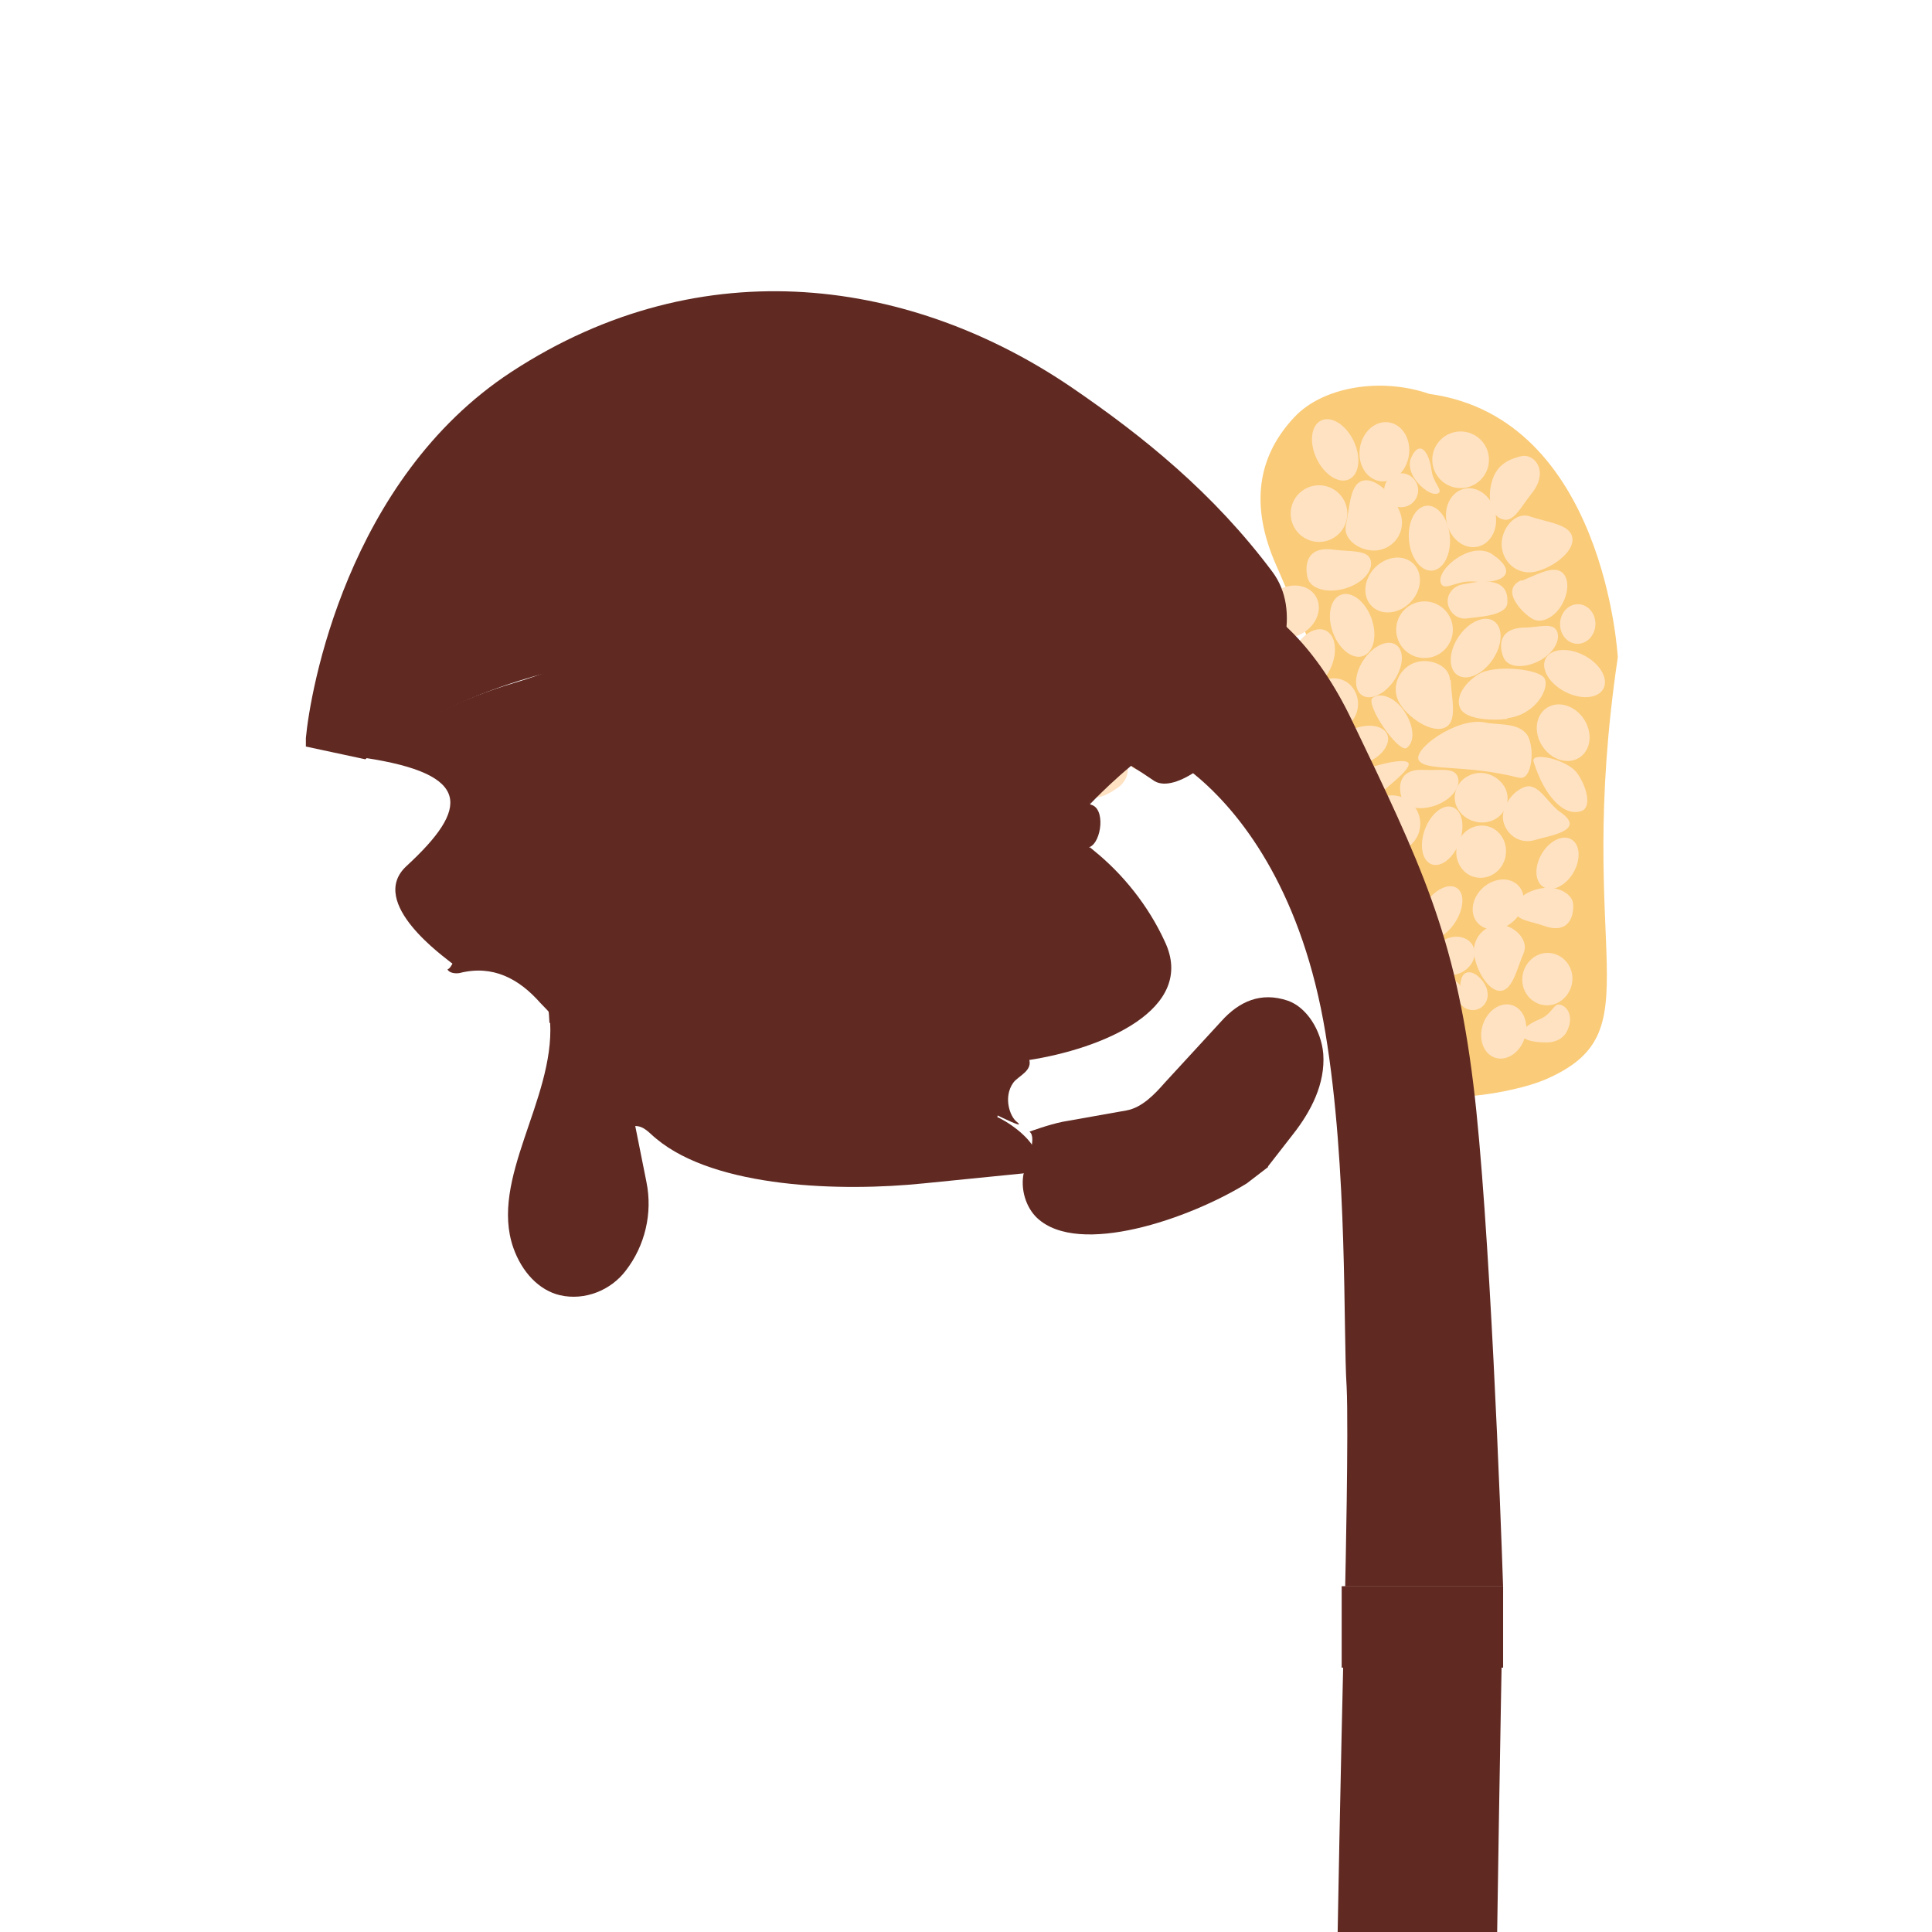
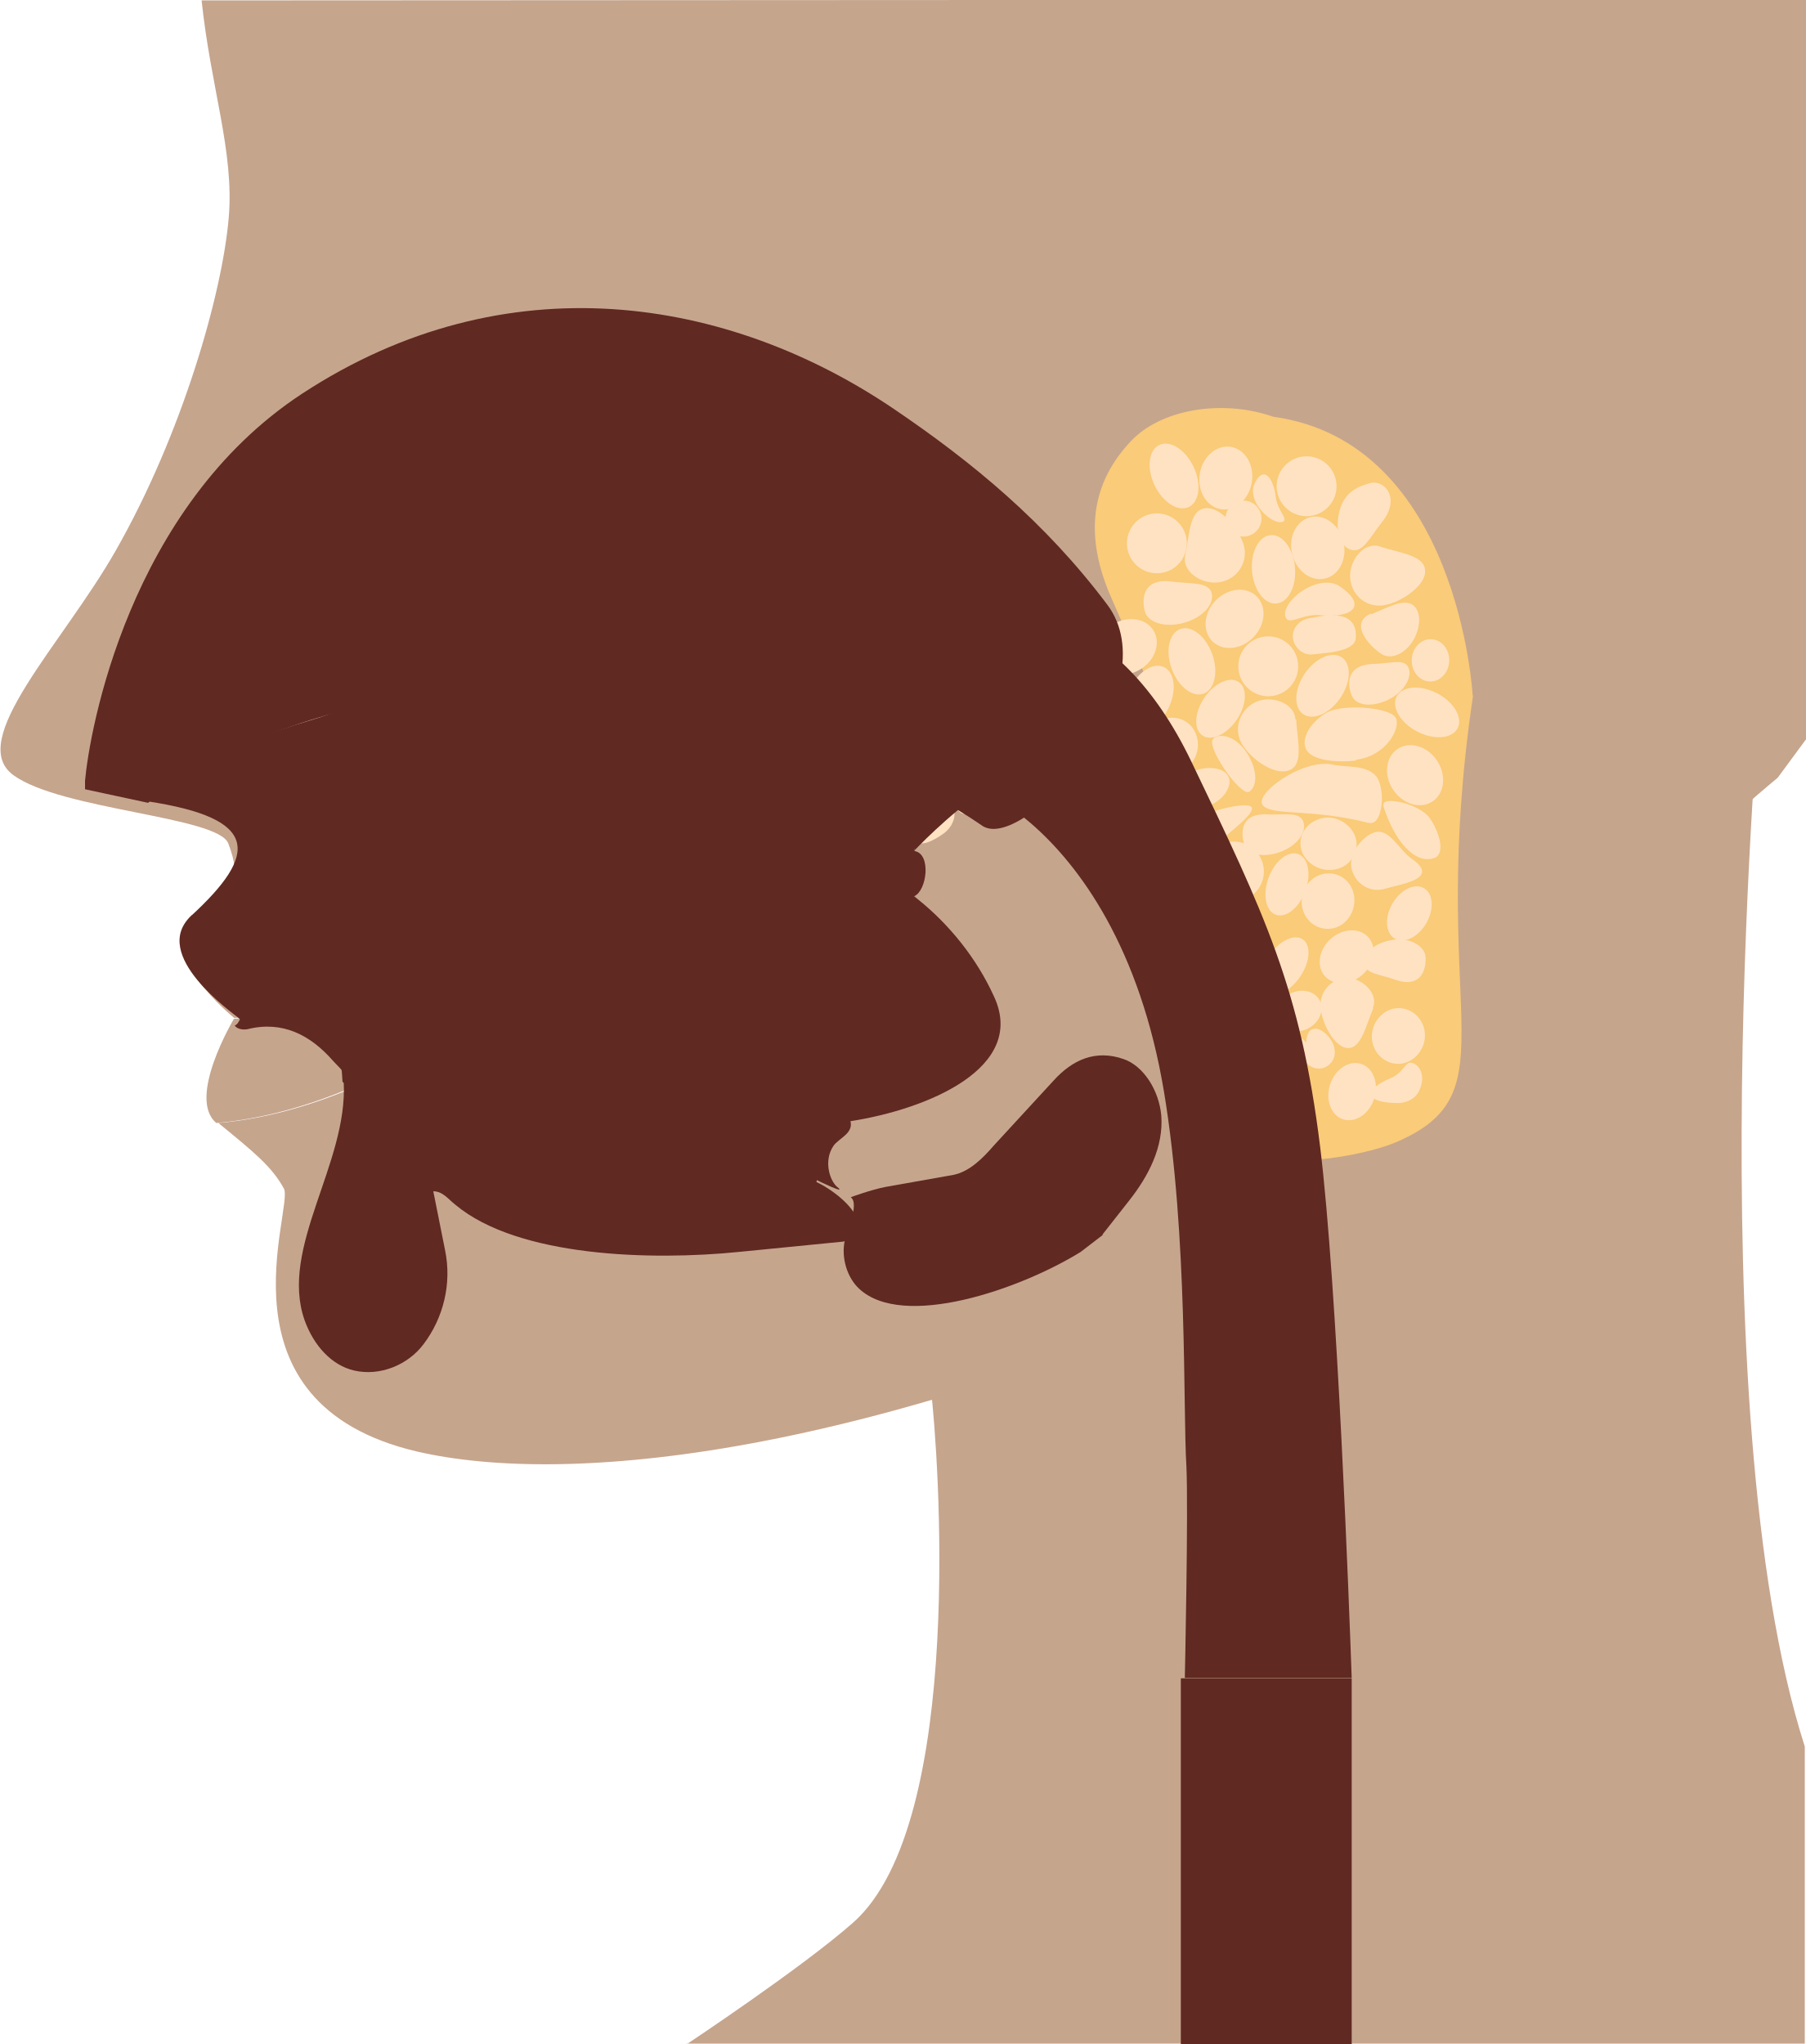
- <svg xmlns="http://www.w3.org/2000/svg" id="Layer_2" data-name="Layer 2" viewBox="0 0 512 512">
+ <svg xmlns="http://www.w3.org/2000/svg" id="Layer_2" version="1.1" viewBox="0 0 452.2 512">
  <defs>
    <style>
-       .cls-1 {
+       .st0 {
        fill: #ffe2c2;
      }

-       .cls-2, .cls-3 {
+       .st1 {
+         fill: #c6a58d;
+       }
+ 
+       .st2, .st3 {
        fill: #602922;
      }

-       .cls-4 {
+       .st4 {
        fill: #facb78;
      }

-       .cls-3 {
+       .st3 {
        isolation: isolate;
      }
    </style>
  </defs>
-   <g id="Parotid_Gland" data-name="Parotid Gland">
-     <g id="_01Parotid_Gland" data-name="01Parotid Gland">
-       <path id="LowerSaliva-2" class="cls-4" d="M428.73,174.2c-11.82,79.74,10.51,99.25-19.51,112.01-8.07,3.38-30.02,7.32-37.53,1.69-3-2.25-15.2-15.57-20.08-12.38,0,0,.75-11.63,2.44-19.7l8.82-35.84c2.06-8.82-1.88-18.57-5.63-26.27l-18.95-43.72c-6.19-13.88-6.38-27.58,4.69-39.4,7.51-8.07,22.89-10.69,35.84-6.19,46.53,6.38,49.91,69.8,49.91,69.8h0Z" />
+   <g>
+     <g id="SideBody">
+       <path id="BodyBase" class="st1" d="M172.1,512s28.8-19.1,41.6-30.4c28.4-25.1,21.3-118.4,19.5-133.5,90.6-140,151.6-154.6,207.9-176.5,0,0-16.3,180.6,11,265.9v74.4s-280.2,0-280.2,0Z" />
+     </g>
+     <g id="SideHead">
+       <path id="LowerLip" class="st1" d="M143.8,235.1h0c-41.2,16.9-85.1,19.9-85.1,19.9,0,0-20.3-16.2-10.7-25.8,15.5-2,17.2,1.1,40,4.3,24.5,3.6,55.8,1.4,55.8,1.4h0v.2Z" />
+       <path id="UpperLip" class="st1" d="M143.8,235.3c-1.4,1.1-42.7,41.9-89.6,46-7.5-6.2,4.4-26.1,4.4-26.1,0,0,43.9-3,85.1-19.9h0Z" />
+       <path id="HeadBAse" class="st1" d="M445.1,195s-8.9,7.3-11.7,10.5c-8.9,10.1-14.4,22.4-24.7,25.9-10.3,3.6-14-1.1-14-1.1,0,0-7.3,28.3-18.1,48.5-7.8,14.8-38.9,31.5-53.3,37.9-106.8,48.5-181.1,55.6-218.8,46.9-51.7-12.1-30.7-61.1-33.4-65.9-3-5.5-7.6-9.2-16.4-16.4,46.9-4.1,88.1-44.8,89.6-46h0s-31.3,2.1-55.8-1.4c-22.7-3.2-24.5-6.2-40-4.3,9.1-8.9,12.4-8.4,8.7-18.3-2.5-6.8-41.8-8.4-53.8-17.1-12.1-8.7,12.3-32.9,25.6-56.3,16.7-29.3,26.7-64.5,28.3-83.4,1.4-16.5-4.5-32.5-6.8-54.4l401.9-.2v185.3l-7,9.5-.2.2Z" />
+     </g>
+   </g>
+   <g id="Parotid_Gland">
+     <g id="_01Parotid_Gland">
+       <path id="LowerSaliva-2" class="st4" d="M369,174.2c-11.8,79.7,10.5,99.3-19.5,112-8.1,3.4-30,7.3-37.5,1.7-3-2.2-15.2-15.6-20.1-12.4,0,0,.8-11.6,2.4-19.7l8.8-35.8c2.1-8.8-1.9-18.6-5.6-26.3l-19-43.7c-6.2-13.9-6.4-27.6,4.7-39.4,7.5-8.1,22.9-10.7,35.8-6.2,46.5,6.4,49.9,69.8,49.9,69.8h0Z" />
    </g>
    <g id="SalivaGlands">
-       <ellipse class="cls-1" cx="353.84" cy="119.22" rx="5.44" ry="8.63" transform="translate(-16.94 163.3) rotate(-25.4)" />
-       <ellipse class="cls-1" cx="366.87" cy="119.73" rx="7.88" ry="6.57" transform="translate(193.03 464.26) rotate(-81.3)" />
-       <circle class="cls-1" cx="349.55" cy="136.11" r="7.51" />
-       <path class="cls-1" d="M356.68,139.11c1.13-4.88.94-11.45,5.07-11.82s9.38,6.38,9.76,10.51c.38,4.13-2.63,7.69-6.75,8.07s-9.01-2.81-8.07-6.75h0Z" />
-       <path class="cls-1" d="M353.49,145.68c4.69.56,9.01,0,9.76,2.81.75,2.81-2.25,6.19-6.94,7.51s-9.01,0-9.76-2.81c-.75-2.81-.75-8.63,6.94-7.51Z" />
-       <circle class="cls-1" cx="371.32" cy="129.92" r="4.5" />
-       <ellipse class="cls-1" cx="378.81" cy="142.62" rx="5.44" ry="8.63" transform="translate(-10.61 32.2) rotate(-4.8)" />
-       <ellipse class="cls-1" cx="347.65" cy="174.9" rx="8.63" ry="5.44" transform="translate(41.79 415.53) rotate(-64.9)" />
-       <ellipse class="cls-1" cx="341.95" cy="162.1" rx="7.88" ry="6.57" transform="translate(-34.77 197.96) rotate(-30.8)" />
-       <circle class="cls-1" cx="387.08" cy="121.85" r="7.51" />
-       <path class="cls-1" d="M375.63,127.85c-2.06-2.44-2.25-4.69-1.88-6,2.06-5.44,4.88-2.81,5.63,2.81.38,3.19,3,5.25,1.88,6s-3.56-.38-5.63-2.81Z" />
-       <ellipse class="cls-1" cx="414.26" cy="194.17" rx="6.57" ry="7.88" transform="translate(-38.12 262.48) rotate(-33.7)" />
-       <circle class="cls-1" cx="377.51" cy="166.88" r="7.51" />
-       <path class="cls-1" d="M384.45,180.2c.19,5.07,2.06,11.45-1.88,12.76s-10.69-3.75-12.2-7.69c-1.5-3.75.56-8.07,4.32-9.57s9.38.38,9.57,4.5h.19Z" />
-       <path class="cls-1" d="M399.46,190.52c-4.69.56-10.88,0-12.38-2.63-1.5-2.63.56-6.57,4.69-9.19s15.76-1.5,17.45.94c1.69,2.44-2.06,9.76-9.76,10.69h0v.19Z" />
-       <path class="cls-1" d="M358.74,212.29c-2.06-1.5-2.44-4.32-1.13-6.19s13.32-5.44,15.39-4.13-6.57,7.32-8.07,9.19-4.32,2.44-6.19,1.13h0Z" />
-       <ellipse class="cls-1" cx="358.33" cy="165.72" rx="5.44" ry="8.63" transform="translate(-34.95 131.18) rotate(-19.8)" />
-       <ellipse class="cls-1" cx="391.07" cy="171.75" rx="8.63" ry="5.44" transform="translate(29.6 399.29) rotate(-55.9)" />
-       <ellipse class="cls-1" cx="369.07" cy="155.03" rx="7.88" ry="6.57" transform="translate(.62 311.54) rotate(-45.8)" />
-       <circle class="cls-1" cx="368.88" cy="218.29" r="7.51" />
-       <path class="cls-1" d="M406.4,201.78c-.75-2.63,9.01-.56,11.63,3.19s3.75,9.01,1.13,9.94c-4.69,1.69-9.94-3.94-12.76-13.13h0Z" />
-       <ellipse class="cls-1" cx="398.5" cy="273.35" rx="7.32" ry="5.82" transform="translate(14.36 566.54) rotate(-71.8)" />
-       <path class="cls-1" d="M404.15,262.76c-1.69-3.38-.38-7.51,2.81-9.38,3.19-1.88,7.32-.56,9.01,2.81s.38,7.51-2.81,9.38c-3.19,1.88-7.32.56-9.01-2.81Z" />
-       <path class="cls-1" d="M403.77,252.62c-1.88,4.32-3,10.32-6.57,9.94s-6.94-7.51-6.57-11.26,3.75-6.57,7.32-6.19,7.32,4.13,5.82,7.51h0Z" />
-       <path class="cls-1" d="M409.59,245.5c-4.13-1.5-7.88-1.5-8.07-4.32-.19-2.81,3.19-5.25,7.32-5.82,4.13-.56,7.88,1.5,8.07,4.32.19,2.81-.94,7.88-7.32,5.82Z" />
-       <path class="cls-1" d="M380.13,265.57c-.94-2.06-.38-4.5,1.69-5.63,1.88-1.13,4.32-.38,5.44,1.69,1.13,2.06.38,4.5-1.69,5.63-2.06,1.13-4.32.38-5.44-1.69Z" />
-       <ellipse class="cls-1" cx="381.59" cy="242.04" rx="8.07" ry="4.69" transform="translate(-32.77 422.32) rotate(-55.9)" />
-       <ellipse class="cls-1" cx="365.44" cy="177.56" rx="8.07" ry="4.88" transform="translate(13.53 380.62) rotate(-55.9)" />
-       <ellipse class="cls-1" cx="385.16" cy="253.32" rx="5.82" ry="4.88" transform="translate(-73.02 202.47) rotate(-27)" />
-       <path class="cls-1" d="M404.15,208.53c3.56-1.13,6,4.32,9.19,6.57,7.51,5.07-3,6.38-6.57,7.51s-7.13-.94-8.26-4.5c-1.13-3.56,2.06-8.44,5.63-9.57Z" />
-       <path class="cls-1" d="M415.6,272.51c-.94,2.81-3.56,3.75-5.63,3.75-8.82,0-8.26-3.56-1.88-6.19,3.56-1.5,3.56-4.5,5.63-3.75s3,3.38,1.88,6.19Z" />
-       <path class="cls-1" d="M397.4,220.92c2.44,2.81,2.25,7.13-.38,9.76s-6.94,2.63-9.38-.19-2.25-7.13.38-9.76c2.63-2.63,6.94-2.63,9.38.19Z" />
-       <path class="cls-1" d="M386.7,264.26c.38-2.81,0-6.19,2.25-6.57,2.25-.38,5.07,3,5.25,5.25.38,2.25-1.13,4.32-3.19,4.69-2.06.38-4.69-1.13-4.32-3.38h0Z" />
-       <path class="cls-1" d="M377.32,204.03c4.32.19,8.07-.75,9.01,1.88s-1.69,6-5.82,7.51c-4.13,1.5-8.07.75-9.01-1.88-.94-2.63-1.13-7.88,5.82-7.51Z" />
-       <ellipse class="cls-1" cx="412.76" cy="228.78" rx="7.32" ry="4.88" transform="translate(8.25 471.85) rotate(-60)" />
-       <ellipse class="cls-1" cx="382.2" cy="221.48" rx="8.07" ry="4.88" transform="translate(41.38 502.51) rotate(-69.6)" />
-       <ellipse class="cls-1" cx="397.03" cy="239.69" rx="7.32" ry="6" transform="translate(-58.55 326.44) rotate(-41.9)" />
-       <path class="cls-1" d="M405.46,136.86c4.88,1.69,11.26,2.06,11.26,6.19s-7.32,8.63-11.45,8.63-7.32-3.38-7.32-7.51,3.56-8.63,7.51-7.32h0Z" />
-       <path class="cls-1" d="M405.84,130.86c-3,3.75-4.69,7.69-7.69,6.75-2.81-.75-4.13-5.25-2.81-9.94,1.31-4.69,4.69-6,7.69-6.75,3.56-.94,7.69,3.94,2.81,9.94Z" />
-       <path class="cls-1" d="M388.76,163.88c-2.44.38-4.69-1.5-5.07-3.94s1.5-4.69,3.94-5.07,12.57-3.19,11.82,5.07c-.38,3.38-8.26,3.56-10.69,3.94h0Z" />
-       <ellipse class="cls-1" cx="417.27" cy="178.51" rx="5.44" ry="8.63" transform="translate(66.76 466.81) rotate(-62.6)" />
-       <path class="cls-1" d="M386.7,147.55c3.75-2.25,6.94-1.88,8.63-.75,7.32,4.88,3.19,8.07-4.69,7.32-4.5-.38-7.51,2.44-8.63.75s.94-5.07,4.69-7.32Z" />
-       <ellipse class="cls-1" cx="389.84" cy="137.2" rx="6.57" ry="7.88" transform="translate(-21.33 95.51) rotate(-13.6)" />
-       <circle class="cls-1" cx="324.6" cy="175.7" r="4.5" />
-       <path class="cls-1" d="M288.01,189.77c2.06-2.06,5.82-2.81,7.69-.75,1.88,2.06,1.69,5.44-.38,7.51-2.06,2.06-4.5,1.13-7.13,0-5.25-2.44-2.44-4.69-.38-6.75h.19Z" />
-       <path class="cls-1" d="M363.81,184.89c2.25-1.5,6,0,8.44,3.75,2.44,3.75,2.81,7.88.56,9.57-2.25,1.5-11.26-11.82-9.01-13.32h0Z" />
-       <ellipse class="cls-1" cx="418.11" cy="165.37" rx="5.25" ry="4.69" transform="translate(236.82 576.82) rotate(-87.8)" />
-       <path class="cls-1" d="M358.18,181.89c2.44,2.81,2.25,7.13-.38,9.76-2.63,2.63-6.94,2.63-9.38-.19s-2.25-7.13.38-9.76c2.63-2.63,6.94-2.63,9.38.19Z" />
-       <path class="cls-1" d="M403.59,166.32c4.32,0,7.88-1.5,9.01.94s-1.13,6.19-5.07,8.07-7.88,1.5-9.01-.94-1.88-7.69,5.07-8.07Z" />
-       <path class="cls-1" d="M403.21,153.93c3.75-1.5,7.69-3.75,10.13-2.63s2.63,5.07.75,8.63c-1.88,3.56-5.44,5.44-7.88,4.13s-9.01-7.69-3-10.32h0v.19Z" />
-       <ellipse class="cls-1" cx="336.19" cy="179.05" rx="8.07" ry="4.88" transform="translate(51.18 431.74) rotate(-69.6)" />
-       <ellipse class="cls-1" cx="315.06" cy="183.68" rx="5.82" ry="7.32" transform="translate(37.16 419.84) rotate(-70.6)" />
-       <path class="cls-1" d="M389.33,205.53c3.38-1.69,7.51-.19,9.38,3,1.88,3.19.38,7.32-3,8.82-3.38,1.5-7.51.19-9.38-3s-.38-7.32,3-8.82Z" />
-       <path class="cls-1" d="M308.46,201.22c-3.19,1.31-6.57,3.94-8.44,2.06-1.69-1.88,0-7.32,2.06-9.19,2.06-1.88,5.25-1.69,6.94.38s1.88,5.63-.75,6.75h.19Z" />
-       <path class="cls-1" d="M321.6,188.08c1.5-3.94,1.69-7.88,4.5-8.07,2.81,0,5.25,3.19,5.63,7.51.38,4.32-1.69,7.88-4.5,8.07-2.81,0-7.88-1.13-5.63-7.51h0Z" />
-       <path class="cls-1" d="M291.01,177.57c2.06-.94,4.5,0,5.63,1.88,1.13,2.06.38,4.32-1.88,5.44-2.06.94-4.5,0-5.63-1.88-1.13-2.06-.38-4.32,1.88-5.44Z" />
-       <ellipse class="cls-1" cx="342.57" cy="194.29" rx="4.69" ry="8.07" transform="translate(-14.25 360.98) rotate(-54.6)" />
-       <ellipse class="cls-1" cx="300.94" cy="187.27" rx="4.88" ry="5.82" transform="translate(-51.51 149.65) rotate(-25.8)" />
-       <path class="cls-1" d="M298.7,202.34c.75,2.81-.75,5.25-2.44,6.38-7.13,5.07-8.82,1.88-5.25-3.94,1.88-3.19.38-5.63,2.44-6.38s4.5,1.13,5.25,3.94Z" />
-       <path class="cls-1" d="M402.46,206.09c-14.07-3.56-23.83-1.69-26.27-4.32-2.63-2.81,9.94-11.82,17.26-10.32,3.56.75,8.26,0,10.88,2.81s1.88,12.76-1.69,11.82h-.19Z" />
-       <path class="cls-1" d="M300.77,178.7c1.31-2.44,2.06-5.82,4.13-5.63s3.75,4.5,3.38,6.57-2.44,3.75-4.5,3.38-4.13-2.44-3.19-4.5h.19v.19Z" />
-       <path class="cls-1" d="M362.87,201.97c-3.75,1.69-6.94,2.63-9.38,1.88-10.69-2.81.94-9.01,5.25-10.69,3.75-1.5,7.69-.94,8.82,1.31,1.13,2.25-.94,5.63-4.69,7.32h0v.19Z" />
-       <ellipse class="cls-1" cx="314.08" cy="193.53" rx="4.13" ry="5.07" transform="translate(-50.23 251.62) rotate(-40.7)" />
+       <ellipse class="st0" cx="294.1" cy="119.2" rx="5.4" ry="8.6" transform="translate(-22.7 137.7) rotate(-25.4)" />
+       <ellipse class="st0" cx="307.1" cy="119.7" rx="7.9" ry="6.6" transform="translate(142.3 405.2) rotate(-81.3)" />
+       <circle class="st0" cx="289.8" cy="136.1" r="7.5" />
+       <path class="st0" d="M296.9,139.1c1.1-4.9.9-11.4,5.1-11.8s9.4,6.4,9.8,10.5-2.6,7.7-6.8,8.1-9-2.8-8.1-6.8h0Z" />
+       <path class="st0" d="M293.7,145.7c4.7.6,9,0,9.8,2.8s-2.2,6.2-6.9,7.5-9,0-9.8-2.8-.8-8.6,6.9-7.5Z" />
+       <circle class="st0" cx="311.5" cy="129.9" r="4.5" />
+       <ellipse class="st0" cx="319" cy="142.6" rx="5.4" ry="8.6" transform="translate(-10.8 27.2) rotate(-4.8)" />
+       <ellipse class="st0" cx="287.9" cy="174.9" rx="8.6" ry="5.4" transform="translate(7.4 361.4) rotate(-64.9)" />
+       <ellipse class="st0" cx="282.2" cy="162.1" rx="7.9" ry="6.6" transform="translate(-43.2 167.3) rotate(-30.8)" />
+       <circle class="st0" cx="327.3" cy="121.8" r="7.5" />
+       <path class="st0" d="M315.9,127.8c-2.1-2.4-2.2-4.7-1.9-6,2.1-5.4,4.9-2.8,5.6,2.8.4,3.2,3,5.3,1.9,6s-3.6-.4-5.6-2.8Z" />
+       <ellipse class="st0" cx="354.5" cy="194.2" rx="6.6" ry="7.9" transform="translate(-48.2 229.3) rotate(-33.7)" />
+       <circle class="st0" cx="317.7" cy="166.9" r="7.5" />
+       <path class="st0" d="M324.7,180.2c.2,5.1,2.1,11.4-1.9,12.8s-10.7-3.8-12.2-7.7c-1.5-3.8.6-8.1,4.3-9.6s9.4.4,9.6,4.5h.2Z" />
+       <path class="st0" d="M339.7,190.5c-4.7.6-10.9,0-12.4-2.6s.6-6.6,4.7-9.2,15.8-1.5,17.5.9-2.1,9.8-9.8,10.7h0v.2Z" />
+       <path class="st0" d="M299,212.3c-2.1-1.5-2.4-4.3-1.1-6.2s13.3-5.4,15.4-4.1-6.6,7.3-8.1,9.2-4.3,2.4-6.2,1.1h0Z" />
+       <ellipse class="st0" cx="298.6" cy="165.7" rx="5.4" ry="8.6" transform="translate(-38.5 110.9) rotate(-19.8)" />
+       <ellipse class="st0" cx="331.3" cy="171.8" rx="8.6" ry="5.4" transform="translate(3.3 349.8) rotate(-55.9)" />
+       <ellipse class="st0" cx="309.3" cy="155" rx="7.9" ry="6.6" transform="translate(-17.5 268.7) rotate(-45.8)" />
+       <circle class="st0" cx="309.1" cy="218.3" r="7.5" />
+       <path class="st0" d="M346.6,201.8c-.8-2.6,9-.6,11.6,3.2s3.8,9,1.1,9.9c-4.7,1.7-9.9-3.9-12.8-13.1h0Z" />
+       <ellipse class="st0" cx="338.7" cy="273.4" rx="7.3" ry="5.8" transform="translate(-26.8 509.8) rotate(-71.8)" />
+       <path class="st0" d="M344.4,262.8c-1.7-3.4-.4-7.5,2.8-9.4,3.2-1.9,7.3-.6,9,2.8s.4,7.5-2.8,9.4c-3.2,1.9-7.3.6-9-2.8Z" />
+       <path class="st0" d="M344,252.6c-1.9,4.3-3,10.3-6.6,9.9s-6.9-7.5-6.6-11.3,3.8-6.6,7.3-6.2,7.3,4.1,5.8,7.5h0Z" />
+       <path class="st0" d="M349.8,245.5c-4.1-1.5-7.9-1.5-8.1-4.3-.2-2.8,3.2-5.2,7.3-5.8,4.1-.6,7.9,1.5,8.1,4.3.2,2.8-.9,7.9-7.3,5.8Z" />
+       <path class="st0" d="M320.4,265.6c-.9-2.1-.4-4.5,1.7-5.6,1.9-1.1,4.3-.4,5.4,1.7,1.1,2.1.4,4.5-1.7,5.6-2.1,1.1-4.3.4-5.4-1.7Z" />
+       <ellipse class="st0" cx="321.8" cy="242" rx="8.1" ry="4.7" transform="translate(-59 372.8) rotate(-55.9)" />
+       <ellipse class="st0" cx="305.7" cy="177.6" rx="8.1" ry="4.9" transform="translate(-12.7 331.1) rotate(-55.9)" />
+       <ellipse class="st0" cx="325.4" cy="253.3" rx="5.8" ry="4.9" transform="translate(-79.5 175.3) rotate(-27)" />
+       <path class="st0" d="M344.4,208.5c3.6-1.1,6,4.3,9.2,6.6,7.5,5.1-3,6.4-6.6,7.5s-7.1-.9-8.3-4.5,2.1-8.4,5.6-9.6h0Z" />
+       <path class="st0" d="M355.8,272.5c-.9,2.8-3.6,3.8-5.6,3.8-8.8,0-8.3-3.6-1.9-6.2,3.6-1.5,3.6-4.5,5.6-3.8s3,3.4,1.9,6.2Z" />
+       <path class="st0" d="M337.6,220.9c2.4,2.8,2.2,7.1-.4,9.8s-6.9,2.6-9.4-.2-2.2-7.1.4-9.8c2.6-2.6,6.9-2.6,9.4.2Z" />
+       <path class="st0" d="M326.9,264.3c.4-2.8,0-6.2,2.2-6.6s5.1,3,5.2,5.2c.4,2.2-1.1,4.3-3.2,4.7-2.1.4-4.7-1.1-4.3-3.4h0Z" />
+       <path class="st0" d="M317.5,204c4.3.2,8.1-.8,9,1.9s-1.7,6-5.8,7.5c-4.1,1.5-8.1.8-9-1.9s-1.1-7.9,5.8-7.5Z" />
+       <ellipse class="st0" cx="353" cy="228.8" rx="7.3" ry="4.9" transform="translate(-21.6 420.1) rotate(-60)" />
+       <ellipse class="st0" cx="322.4" cy="221.5" rx="8.1" ry="4.9" transform="translate(2.4 446.5) rotate(-69.6)" />
+       <ellipse class="st0" cx="337.3" cy="239.7" rx="7.3" ry="6" transform="translate(-73.8 286.5) rotate(-41.9)" />
+       <path class="st0" d="M345.7,136.9c4.9,1.7,11.3,2.1,11.3,6.2s-7.3,8.6-11.5,8.6-7.3-3.4-7.3-7.5,3.6-8.6,7.5-7.3h0Z" />
+       <path class="st0" d="M346.1,130.9c-3,3.8-4.7,7.7-7.7,6.8-2.8-.8-4.1-5.2-2.8-9.9,1.3-4.7,4.7-6,7.7-6.8,3.6-.9,7.7,3.9,2.8,9.9Z" />
+       <path class="st0" d="M329,163.9c-2.4.4-4.7-1.5-5.1-3.9s1.5-4.7,3.9-5.1,12.6-3.2,11.8,5.1c-.4,3.4-8.3,3.6-10.7,3.9h0Z" />
+       <ellipse class="st0" cx="357.5" cy="178.5" rx="5.4" ry="8.6" transform="translate(34.5 413.7) rotate(-62.6)" />
+       <path class="st0" d="M326.9,147.6c3.8-2.2,6.9-1.9,8.6-.8,7.3,4.9,3.2,8.1-4.7,7.3-4.5-.4-7.5,2.4-8.6.8s.9-5.1,4.7-7.3Z" />
+       <ellipse class="st0" cx="330.1" cy="137.2" rx="6.6" ry="7.9" transform="translate(-23 81.5) rotate(-13.6)" />
+       <circle class="st0" cx="264.8" cy="175.7" r="4.5" />
+       <path class="st0" d="M228.2,189.8c2.1-2.1,5.8-2.8,7.7-.8,1.9,2.1,1.7,5.4-.4,7.5-2.1,2.1-4.5,1.1-7.1,0-5.2-2.4-2.4-4.7-.4-6.8h.2Z" />
+       <path class="st0" d="M304,184.9c2.2-1.5,6,0,8.4,3.8s2.8,7.9.6,9.6c-2.2,1.5-11.3-11.8-9-13.3h0Z" />
+       <ellipse class="st0" cx="358.3" cy="165.4" rx="5.3" ry="4.7" transform="translate(179.3 517.1) rotate(-87.8)" />
+       <path class="st0" d="M298.4,181.9c2.4,2.8,2.2,7.1-.4,9.8-2.6,2.6-6.9,2.6-9.4-.2s-2.2-7.1.4-9.8c2.6-2.6,6.9-2.6,9.4.2Z" />
+       <path class="st0" d="M343.8,166.3c4.3,0,7.9-1.5,9,.9s-1.1,6.2-5.1,8.1-7.9,1.5-9-.9-1.9-7.7,5.1-8.1Z" />
+       <path class="st0" d="M343.4,153.9c3.8-1.5,7.7-3.8,10.1-2.6s2.6,5.1.8,8.6-5.4,5.4-7.9,4.1-9-7.7-3-10.3h0v.2Z" />
+       <ellipse class="st0" cx="276.4" cy="179" rx="8.1" ry="4.9" transform="translate(12.2 375.7) rotate(-69.6)" />
+       <ellipse class="st0" cx="255.3" cy="183.7" rx="5.8" ry="7.3" transform="translate(-2.8 363.5) rotate(-70.6)" />
+       <path class="st0" d="M329.6,205.5c3.4-1.7,7.5-.2,9.4,3,1.9,3.2.4,7.3-3,8.8s-7.5.2-9.4-3-.4-7.3,3-8.8Z" />
+       <path class="st0" d="M248.7,201.2c-3.2,1.3-6.6,3.9-8.4,2.1-1.7-1.9,0-7.3,2.1-9.2,2.1-1.9,5.2-1.7,6.9.4s1.9,5.6-.8,6.8h.2Z" />
+       <path class="st0" d="M261.8,188.1c1.5-3.9,1.7-7.9,4.5-8.1,2.8,0,5.2,3.2,5.6,7.5.4,4.3-1.7,7.9-4.5,8.1-2.8,0-7.9-1.1-5.6-7.5h0Z" />
+       <path class="st0" d="M231.2,177.6c2.1-.9,4.5,0,5.6,1.9,1.1,2.1.4,4.3-1.9,5.4-2.1.9-4.5,0-5.6-1.9-1.1-2.1-.4-4.3,1.9-5.4Z" />
+       <ellipse class="st0" cx="282.8" cy="194.3" rx="4.7" ry="8.1" transform="translate(-39.4 312.2) rotate(-54.6)" />
+       <ellipse class="st0" cx="241.2" cy="187.3" rx="4.9" ry="5.8" transform="translate(-57.5 123.6) rotate(-25.8)" />
+       <path class="st0" d="M238.9,202.3c.8,2.8-.8,5.2-2.4,6.4-7.1,5.1-8.8,1.9-5.2-3.9,1.9-3.2.4-5.6,2.4-6.4s4.5,1.1,5.2,3.9Z" />
+       <path class="st0" d="M342.7,206.1c-14.1-3.6-23.8-1.7-26.3-4.3-2.6-2.8,9.9-11.8,17.3-10.3,3.6.8,8.3,0,10.9,2.8s1.9,12.8-1.7,11.8h-.2,0Z" />
+       <path class="st0" d="M241,178.7c1.3-2.4,2.1-5.8,4.1-5.6s3.8,4.5,3.4,6.6-2.4,3.8-4.5,3.4-4.1-2.4-3.2-4.5h.2v.2h0Z" />
+       <path class="st0" d="M303.1,202c-3.8,1.7-6.9,2.6-9.4,1.9-10.7-2.8.9-9,5.2-10.7,3.8-1.5,7.7-.9,8.8,1.3s-.9,5.6-4.7,7.3h0v.2h0Z" />
+       <ellipse class="st0" cx="254.3" cy="193.5" rx="4.1" ry="5.1" transform="translate(-64.7 212.6) rotate(-40.7)" />
    </g>
  </g>
-   <path id="Esophagus" class="cls-3" d="M398.33,420.55s-3.75,192.32-1.88,194,2.25,317.09,19.7,388.38c17.45,71.3,22.52,162.11,68.48,141.09,28.89-13.13-18.01,72.05-35.46,62.67-17.45-9.38-70.17-72.42-89.31-239.03-14.63-128.15-3.38-547.3-3.38-547.3h41.84v.19Z" />
-   <path id="UpperTube" class="cls-3" d="M81.06,197.84v-2.25c1.13-12.38,10.88-68.48,54.41-97,51.03-33.4,106.76-24.39,148.6,4.13,18.95,12.95,37.53,27.96,53.1,48.78,15.57,20.83-20.26,61.73-31.15,55.54-33.96-23.45-85.56-35.09-124.21-33.96-54.97,1.69-84.99,28.14-84.99,28.14l-15.76-3.38h0Z" />
-   <path class="cls-2" d="M95.69,166.32c4.5-10.51,12.57-27.58,22.89-26.64s4.13,16.51-2.63,23.45c-8.63,8.82-10.51,23.64-17.45,29.08-6.94,5.44-9.76-2.25-8.63-7.51s3-12.01,5.82-18.57h0v.19Z" />
-   <path class="cls-2" d="M132.47,125.79c-3.38-7.88,17.82-32.46,58.73-34.9,40.9-2.44,67.92,9.57,85.18,21.2,17.26,11.63,31.52,28.52,25.52,34.71-6,6.19-17.45,2.25-28.89-6.94-11.63-9.38-30.96-21.01-59.66-27.21-17.26-3.75-39.78,2.25-49.35,7.51-10.13,5.63-25.89,18.95-31.33,5.82h-.19v-.19Z" />
-   <path class="cls-2" d="M134.53,162.38c-5.07-9.38,16.7-27.96,38.09-30.96,30.96-4.5,44.84-1.5,67.55,5.25s41.84,18.76,40.71,29.46c-1.13,10.69-11.45,5.63-23.08-2.44-9.76-6.57-30.77-15.01-53.47-13.13-23.08,1.88-32.27,6.75-45.41,14.45-12.38,7.13-19.14,6.75-24.2-2.44h-.19v-.19Z" />
-   <path id="Pharynx" class="cls-2" d="M301.89,159c9.94-10.13,37.9-6.57,56.29,31.71,18.39,38.28,27.39,56.85,32.27,96.63,4.32,35.09,7.32,115.95,7.88,133.03h-41.84s.94-41.65.38-52.91c-.94-14.26.38-57.6-5.63-93.81-6-36.21-21.2-56.85-33.4-67.36-10.69-9.19-36.77-25.89-15.95-47.09h0v-.19Z" />
-   <path class="cls-2" d="M288.95,213.22c4.13.75,3,9.94-.19,11.26,0,0-25.14,21.95-29.27,70.17,6.38,0,22.7,12.57,11.63,16.32l-26.27,2.63c-21.76,2.25-55.16,1.31-70.92-11.82-1.88-1.5-3.19-3.38-5.63-3.38l-2.81-.38c-4.69-8.26-12.57-22.52-22.33-32.27-5.63-6.38-12.57-10.13-21.39-7.88-1.13.19-2.63,0-3.19-.94.75-.38.94-.94,1.31-1.5-.56-.94-.75-1.69-.38-2.63,7.13-2.25,12.38-10.32,15.76-15.76.94-5.63,18.01-17.45,18.95-18.2,9.94-6.94,28.14-16.7,39.03-21.2,31.33-13.13,69.05-11.82,95.69,10.88v4.69h0Z" />
-   <path class="cls-2" d="M292.51,181.7c3.38,7.13,8.07,11.63,13.51,16.51-8.82,6-17.07,14.82-17.07,14.82-.19-2.44-2.44-3.19-4.32-4.69-36.59-28.71-77.86-18.95-115.58,3.94l-16.51,8.63c-9.38,3.56-13.51,15.39-13.88,17.07-1.5,7.13-6.57,12.2-13.51,14.45l-5.44,2.81c-1.5-1.31-22.52-15.95-12.01-25.7,16.7-15.39,17.45-24.39-11.07-28.71,11.26-8.63,25.7-15.76,39.78-19.89,33.4-9.94,59.66-33.4,90.62-17.26,23.08,12.01,65.11,17.82,65.11,17.82h.38v.19Z" />
-   <path class="cls-2" d="M168.31,298.22l3,15.01c1.69,8.26-.38,16.89-5.44,23.45-3.94,5.25-10.88,8.07-17.45,6.57-5.63-1.31-10.13-6.19-12.38-12.57-6.38-18.2,10.88-39.21,9.76-59.66l11.82-1.88,10.69,29.08h0Z" />
-   <path class="cls-2" d="M157.61,269.14v10.32c0,1.88-1.13,2.63-2.81,3.19-2.81.94-4.32-8.63-9.19-11.63-.19-5.44-1.69-11.07-.94-16.89,1.13-2.25.19-5.82,3.38-9.01,4.13,7.69,7.88,15.76,9.57,24.02h0Z" />
-   <path class="cls-2" d="M140.54,220.54c-4.13,0-9.38-.19-13.13-2.63-5.63-3.56-5.82-10.51-2.25-16.14,6.57-10.51,17.26-17.07,29.27-20.83,33.21-10.32,74.86-10.51,108.07.56,2.44.75,7.13,3.38,6.19,6.38-3,8.82-37.15-12.57-83.31,10.51l-44.84,21.95h0v.19Z" />
-   <path class="cls-2" d="M150.86,233.11c0,4.13-2.25,8.63-5.07,12.76-2.44-3.56-4.13-6.94-5.07-10.88-1.13-4.69-1.69-9.94-.75-14.82.94-5.82,2.44-11.45,4.88-17.07,4.13.94,6.19,4.69,6,8.82v21.39h-.19.19v-.19Z" />
-   <path id="Oral_Cavity" data-name="Oral Cavity" class="cls-2" d="M288.76,224.48l1.13.94c7.69,6.19,14.45,14.63,18.76,24.02,8.63,18.01-16.51,28.52-36.21,31.52-27.21,3.94-47.84,2.44-47.84,2.44-31.15-1.13-46.72-24.95-66.04-29.83-4.32-1.13-6.57-4.88-7.13-8.63-.56-3.75,1.13-7.51,5.07-10.13,21.95-14.82,47.66-23.64,74.49-25.33,21.2-1.31,40.9,4.13,57.79,15.2h0v-.19Z" />
-   <g id="Sublingual_Gland" data-name="Sublingual Gland">
-     <path id="LowerSaliva" class="cls-2" d="M264.37,295.97l-15.39,6c-3.75,1.69-6.75,3.94-10.32,4.32l-8.07.94c-3.56.38-7.88,0-11.82-.38-1.88-4.13-2.81-11.26.38-14.63,3-3,6.19-4.69,5.63-9.38-.75-2.44,1.31-4.5,6.38-6,7.13-3.38,18.95-8.44,26.27-5.44,2.44-3.38,14.45,3.38,15.76,5.25.94,1.5,1.13,2.25-.56,3.75,1.31,3.38-2.81,4.69-4.13,6.57-2.63,3.75-.94,8.82.94,10.32,2.81,2.25-5.07-1.69-5.07-1.69h0v.38Z" />
-     <circle class="cls-2" cx="244.11" cy="278.7" r="5.25" />
-     <path class="cls-2" d="M248.8,288.09c0,3.56,1.5,7.88-1.31,9.01-2.81,1.13-7.51-2.63-8.44-5.44-.94-2.63.38-5.63,3.19-6.75s6.57.19,6.75,3h-.19v.19Z" />
-     <path class="cls-2" d="M259.49,295.4c-3.38.38-7.51,0-8.63-1.88s.38-4.69,3.38-6.38c2.81-1.69,11.07-1.13,12.2.75,1.13,1.88-1.5,6.75-6.75,7.51h-.19Z" />
-     <ellipse class="cls-2" cx="253.27" cy="281.86" rx="6.19" ry="3.75" transform="translate(-122.12 333.56) rotate(-55.9)" />
-     <ellipse class="cls-2" cx="235.44" cy="285.99" rx="5.63" ry="3.38" transform="translate(-133.38 320.61) rotate(-55.9)" />
-     <path class="cls-2" d="M234.35,291.46c1.5-1.13,4.13,0,5.82,2.63,1.69,2.63,1.88,5.63.38,6.75s-7.88-8.26-6.38-9.38h.19Z" />
-     <path class="cls-2" d="M230.6,289.4c1.69,1.88,1.69,5.07-.19,6.94s-4.88,1.88-6.57,0c-1.69-1.88-1.69-5.07.19-6.94s4.88-1.88,6.57,0Z" />
-     <path class="cls-2" d="M262.31,278.52c3,0,5.63-1.13,6.38.75s-.75,4.32-3.56,5.63c-2.81,1.31-5.63,1.13-6.38-.75s-1.31-5.44,3.56-5.63Z" />
-     <path class="cls-2" d="M233.79,303.47c-2.63,1.13-4.88,1.88-6.57,1.31-7.51-1.88.75-6.38,3.75-7.51,2.63-.94,5.25-.75,6.19.94.94,1.69-.56,3.94-3.19,5.07h0l-.19.19Z" />
+   <path id="UpperTube" class="st3" d="M21.3,197.8v-2.2c1.1-12.4,10.9-68.5,54.4-97,51-33.4,106.8-24.4,148.6,4.1,19,12.9,37.5,28,53.1,48.8,15.6,20.8-20.3,61.7-31.1,55.5-34-23.4-85.6-35.1-124.2-34-55,1.7-85,28.1-85,28.1l-15.8-3.4h0Z" />
+   <path class="st2" d="M35.9,166.3c4.5-10.5,12.6-27.6,22.9-26.6,10.3.9,4.1,16.5-2.6,23.4-8.6,8.8-10.5,23.6-17.5,29.1s-9.8-2.2-8.6-7.5,3-12,5.8-18.6h0v.2Z" />
+   <path class="st2" d="M72.7,125.8c-3.4-7.9,17.8-32.5,58.7-34.9,40.9-2.4,67.9,9.6,85.2,21.2s31.5,28.5,25.5,34.7c-6,6.2-17.5,2.2-28.9-6.9-11.6-9.4-31-21-59.7-27.2-17.3-3.8-39.8,2.2-49.4,7.5-10.1,5.6-25.9,18.9-31.3,5.8h-.2v-.2h0Z" />
+   <path class="st2" d="M74.8,162.4c-5.1-9.4,16.7-28,38.1-31,31-4.5,44.8-1.5,67.6,5.2s41.8,18.8,40.7,29.5c-1.1,10.7-11.5,5.6-23.1-2.4-9.8-6.6-30.8-15-53.5-13.1-23.1,1.9-32.3,6.8-45.4,14.4-12.4,7.1-19.1,6.8-24.2-2.4h-.2v-.2h0Z" />
+   <path id="Pharynx" class="st2" d="M242.1,159c9.9-10.1,37.9-6.6,56.3,31.7,18.4,38.3,27.4,56.9,32.3,96.6,4.3,35.1,7.3,115.9,7.9,133h-41.8s.9-41.6.4-52.9c-.9-14.3.4-57.6-5.6-93.8-6-36.2-21.2-56.9-33.4-67.4-10.7-9.2-36.8-25.9-16-47.1h0v-.2h0Z" />
+   <path class="st2" d="M229.2,213.2c4.1.8,3,9.9-.2,11.3,0,0-25.1,21.9-29.3,70.2,6.4,0,22.7,12.6,11.6,16.3l-26.3,2.6c-21.8,2.2-55.2,1.3-70.9-11.8-1.9-1.5-3.2-3.4-5.6-3.4l-2.8-.4c-4.7-8.3-12.6-22.5-22.3-32.3-5.6-6.4-12.6-10.1-21.4-7.9-1.1.2-2.6,0-3.2-.9.8-.4.9-.9,1.3-1.5-.6-.9-.8-1.7-.4-2.6,7.1-2.2,12.4-10.3,15.8-15.8.9-5.6,18-17.4,18.9-18.2,9.9-6.9,28.1-16.7,39-21.2,31.3-13.1,69.1-11.8,95.7,10.9v4.7h0Z" />
+   <path class="st2" d="M232.7,181.7c3.4,7.1,8.1,11.6,13.5,16.5-8.8,6-17.1,14.8-17.1,14.8-.2-2.4-2.4-3.2-4.3-4.7-36.6-28.7-77.9-18.9-115.6,3.9l-16.5,8.6c-9.4,3.6-13.5,15.4-13.9,17.1-1.5,7.1-6.6,12.2-13.5,14.4l-5.4,2.8c-1.5-1.3-22.5-15.9-12-25.7,16.7-15.4,17.4-24.4-11.1-28.7,11.3-8.6,25.7-15.8,39.8-19.9,33.4-9.9,59.7-33.4,90.6-17.3,23.1,12,65.1,17.8,65.1,17.8h.4v.2h0Z" />
+   <path class="st2" d="M108.5,298.2l3,15c1.7,8.3-.4,16.9-5.4,23.5-3.9,5.2-10.9,8.1-17.4,6.6-5.6-1.3-10.1-6.2-12.4-12.6-6.4-18.2,10.9-39.2,9.8-59.7l11.8-1.9,10.7,29.1h0Z" />
+   <path class="st2" d="M97.8,269.1v10.3c0,1.9-1.1,2.6-2.8,3.2-2.8.9-4.3-8.6-9.2-11.6-.2-5.4-1.7-11.1-.9-16.9,1.1-2.2.2-5.8,3.4-9,4.1,7.7,7.9,15.8,9.6,24h0Z" />
+   <path class="st2" d="M80.8,220.5c-4.1,0-9.4-.2-13.1-2.6-5.6-3.6-5.8-10.5-2.2-16.1,6.6-10.5,17.3-17.1,29.3-20.8,33.2-10.3,74.9-10.5,108.1.6,2.4.8,7.1,3.4,6.2,6.4-3,8.8-37.1-12.6-83.3,10.5l-44.8,21.9h0v.2h0Z" />
+   <path class="st2" d="M91.1,233.1c0,4.1-2.2,8.6-5.1,12.8-2.4-3.6-4.1-6.9-5.1-10.9-1.1-4.7-1.7-9.9-.8-14.8.9-5.8,2.4-11.4,4.9-17.1,4.1.9,6.2,4.7,6,8.8v21.4h-.2.2v-.2h0Z" />
+   <path id="Oral_Cavity" class="st2" d="M229,224.5l1.1.9c7.7,6.2,14.5,14.6,18.8,24,8.6,18-16.5,28.5-36.2,31.5-27.2,3.9-47.8,2.4-47.8,2.4-31.1-1.1-46.7-25-66-29.8-4.3-1.1-6.6-4.9-7.1-8.6s1.1-7.5,5.1-10.1c21.9-14.8,47.7-23.6,74.5-25.3,21.2-1.3,40.9,4.1,57.8,15.2h0v-.2h0Z" />
+   <g id="Sublingual_Gland">
+     <path id="LowerSaliva" class="st2" d="M204.6,296l-15.4,6c-3.8,1.7-6.8,3.9-10.3,4.3l-8.1.9c-3.6.4-7.9,0-11.8-.4-1.9-4.1-2.8-11.3.4-14.6,3-3,6.2-4.7,5.6-9.4-.8-2.4,1.3-4.5,6.4-6,7.1-3.4,18.9-8.4,26.3-5.4,2.4-3.4,14.5,3.4,15.8,5.2.9,1.5,1.1,2.2-.6,3.8,1.3,3.4-2.8,4.7-4.1,6.6-2.6,3.8-.9,8.8.9,10.3,2.8,2.2-5.1-1.7-5.1-1.7h0v.4h0Z" />
+     <circle class="st2" cx="184.3" cy="278.7" r="5.2" />
+     <path class="st2" d="M189,288.1c0,3.6,1.5,7.9-1.3,9s-7.5-2.6-8.4-5.4c-.9-2.6.4-5.6,3.2-6.8s6.6.2,6.8,3h-.2v.2h0Z" />
+     <path class="st2" d="M199.7,295.4c-3.4.4-7.5,0-8.6-1.9s.4-4.7,3.4-6.4c2.8-1.7,11.1-1.1,12.2.8s-1.5,6.8-6.8,7.5h-.2Z" />
+     <ellipse class="st2" cx="193.5" cy="281.9" rx="6.2" ry="3.7" transform="translate(-148.4 284.1) rotate(-55.9)" />
+     <ellipse class="st2" cx="175.7" cy="286" rx="5.6" ry="3.4" transform="translate(-159.6 271.1) rotate(-55.9)" />
+     <path class="st2" d="M174.6,291.5c1.5-1.1,4.1,0,5.8,2.6s1.9,5.6.4,6.8-7.9-8.3-6.4-9.4h.2,0Z" />
+     <path class="st2" d="M170.8,289.4c1.7,1.9,1.7,5.1-.2,6.9s-4.9,1.9-6.6,0-1.7-5.1.2-6.9,4.9-1.9,6.6,0Z" />
+     <path class="st2" d="M202.5,278.5c3,0,5.6-1.1,6.4.8s-.8,4.3-3.6,5.6-5.6,1.1-6.4-.8-1.3-5.4,3.6-5.6Z" />
+     <path class="st2" d="M174,303.5c-2.6,1.1-4.9,1.9-6.6,1.3-7.5-1.9.8-6.4,3.8-7.5,2.6-.9,5.2-.8,6.2.9s-.6,3.9-3.2,5.1h0l-.2.2h0Z" />
  </g>
-   <g id="Submandibular_Gland" data-name="Submandibular Gland">
-     <path id="LowerSaliva-21" class="cls-2" d="M336.04,309.29l-5.63,4.32c-15.2,9.38-44.47,19.51-55.54,9.19-3-2.81-4.5-7.69-3.56-12.01.38-1.69,3.75-9.38,1.5-10.88,0,0,5.07-1.88,8.82-2.63l16.89-3c4.13-.75,7.51-4.32,10.13-7.32l15.01-16.32c4.69-5.25,10.51-7.88,17.64-5.44,4.88,1.69,8.82,7.69,9.38,14.07.56,7.88-3.19,15.2-8.07,21.39l-6.57,8.44h0v.19Z" />
-     <path class="cls-2" d="M298.7,314.17c-2.44,0-4.5-1.88-4.69-4.32s7.32-12.38,9.76-12.57-.94,9.76-.75,12.2c.19,2.44-1.88,4.5-4.32,4.69h0Z" />
-     <circle class="cls-2" cx="309.4" cy="314.35" r="7.51" />
-     <path class="cls-2" d="M327.97,271.76c-2.25-1.5,6.94-6,11.07-4.5,4.13,1.5,8.44,4.88,6.94,7.13-2.81,4.13-10.32,2.81-18.01-2.63h0Z" />
-     <path class="cls-2" d="M334.92,280.21c2.06-3,7.51-.19,11.26-.38,9.01-.38,1.5,6.94-.56,10.13s-6.19,3.75-9.38,1.31c-3.19-2.44-3.38-8.07-1.31-11.07h0Z" />
-     <path class="cls-2" d="M334.54,292.78c3.56.75,6.19,4.32,5.63,8.07-.56,3.75-3.94,6.19-7.51,5.44s-6.19-4.32-5.63-8.07c.56-3.75,3.94-6.19,7.51-5.44h0Z" />
-     <path class="cls-2" d="M308.65,289.77c3.56-2.44,6-5.44,8.26-3.94s2.25,5.82,0,9.38c-2.25,3.75-6,5.44-8.26,3.94s-5.63-5.63,0-9.38Z" />
-     <ellipse class="cls-2" cx="321.12" cy="306.83" rx="4.88" ry="8.07" transform="translate(-75.33 106.6) rotate(-16.9)" />
-     <path class="cls-2" d="M319.34,279.83c1.69-3.38,5.82-4.88,9.19-3.38,3.38,1.5,4.69,5.44,3,8.82-1.69,3.38-5.82,4.88-9.19,3.38-3.38-1.5-4.69-5.44-3-8.82Z" />
-     <path class="cls-2" d="M277.32,307.22c12.38,7.51,21.2,8.26,23.45,11.63,2.06,3.38-9.94,8.63-16.32,5.07-3.19-1.69-7.51-2.44-9.57-5.82-2.06-3.38-.56-12.76,2.63-10.88h-.19Z" />
-     <path class="cls-2" d="M276.38,302.72c-2.25-1.5,6.94-6,11.07-4.5s8.44,4.88,6.94,7.13c-2.81,4.13-10.32,2.81-18.01-2.63h0Z" />
+   <g id="Submandibular_Gland">
+     <path id="LowerSaliva-21" class="st2" d="M276.3,309.3l-5.6,4.3c-15.2,9.4-44.5,19.5-55.5,9.2-3-2.8-4.5-7.7-3.6-12,.4-1.7,3.8-9.4,1.5-10.9,0,0,5.1-1.9,8.8-2.6l16.9-3c4.1-.8,7.5-4.3,10.1-7.3l15-16.3c4.7-5.2,10.5-7.9,17.6-5.4,4.9,1.7,8.8,7.7,9.4,14.1.6,7.9-3.2,15.2-8.1,21.4l-6.6,8.4h0v.2h0Z" />
+     <path class="st2" d="M238.9,314.2c-2.4,0-4.5-1.9-4.7-4.3s7.3-12.4,9.8-12.6-.9,9.8-.8,12.2-1.9,4.5-4.3,4.7h0Z" />
+     <circle class="st2" cx="249.6" cy="314.4" r="7.5" />
+     <path class="st2" d="M268.2,271.8c-2.2-1.5,6.9-6,11.1-4.5s8.4,4.9,6.9,7.1c-2.8,4.1-10.3,2.8-18-2.6h0Z" />
+     <path class="st2" d="M275.1,280.2c2.1-3,7.5-.2,11.3-.4,9-.4,1.5,6.9-.6,10.1s-6.2,3.8-9.4,1.3-3.4-8.1-1.3-11.1h0Z" />
+     <path class="st2" d="M274.8,292.8c3.6.8,6.2,4.3,5.6,8.1s-3.9,6.2-7.5,5.4-6.2-4.3-5.6-8.1,3.9-6.2,7.5-5.4h0Z" />
+     <path class="st2" d="M248.9,289.8c3.6-2.4,6-5.4,8.3-3.9s2.2,5.8,0,9.4c-2.2,3.8-6,5.4-8.3,3.9s-5.6-5.6,0-9.4Z" />
+     <ellipse class="st2" cx="261.3" cy="306.8" rx="4.9" ry="8.1" transform="translate(-77.9 89.2) rotate(-16.9)" />
+     <path class="st2" d="M259.6,279.8c1.7-3.4,5.8-4.9,9.2-3.4,3.4,1.5,4.7,5.4,3,8.8s-5.8,4.9-9.2,3.4c-3.4-1.5-4.7-5.4-3-8.8Z" />
+     <path class="st2" d="M217.5,307.2c12.4,7.5,21.2,8.3,23.5,11.6,2.1,3.4-9.9,8.6-16.3,5.1-3.2-1.7-7.5-2.4-9.6-5.8s-.6-12.8,2.6-10.9h-.2Z" />
+     <path class="st2" d="M216.6,302.7c-2.2-1.5,6.9-6,11.1-4.5s8.4,4.9,6.9,7.1c-2.8,4.1-10.3,2.8-18-2.6h0Z" />
  </g>
-   <rect id="Upper_Esophageal_Sphincter" data-name="Upper Esophageal Sphincter" class="cls-3" x="355.56" y="420.36" width="42.78" height="21.58" />
+   <rect id="Upper_Esophageal_Sphincter" class="st3" x="295.8" y="420.4" width="42.8" height="91.6" />
</svg>
